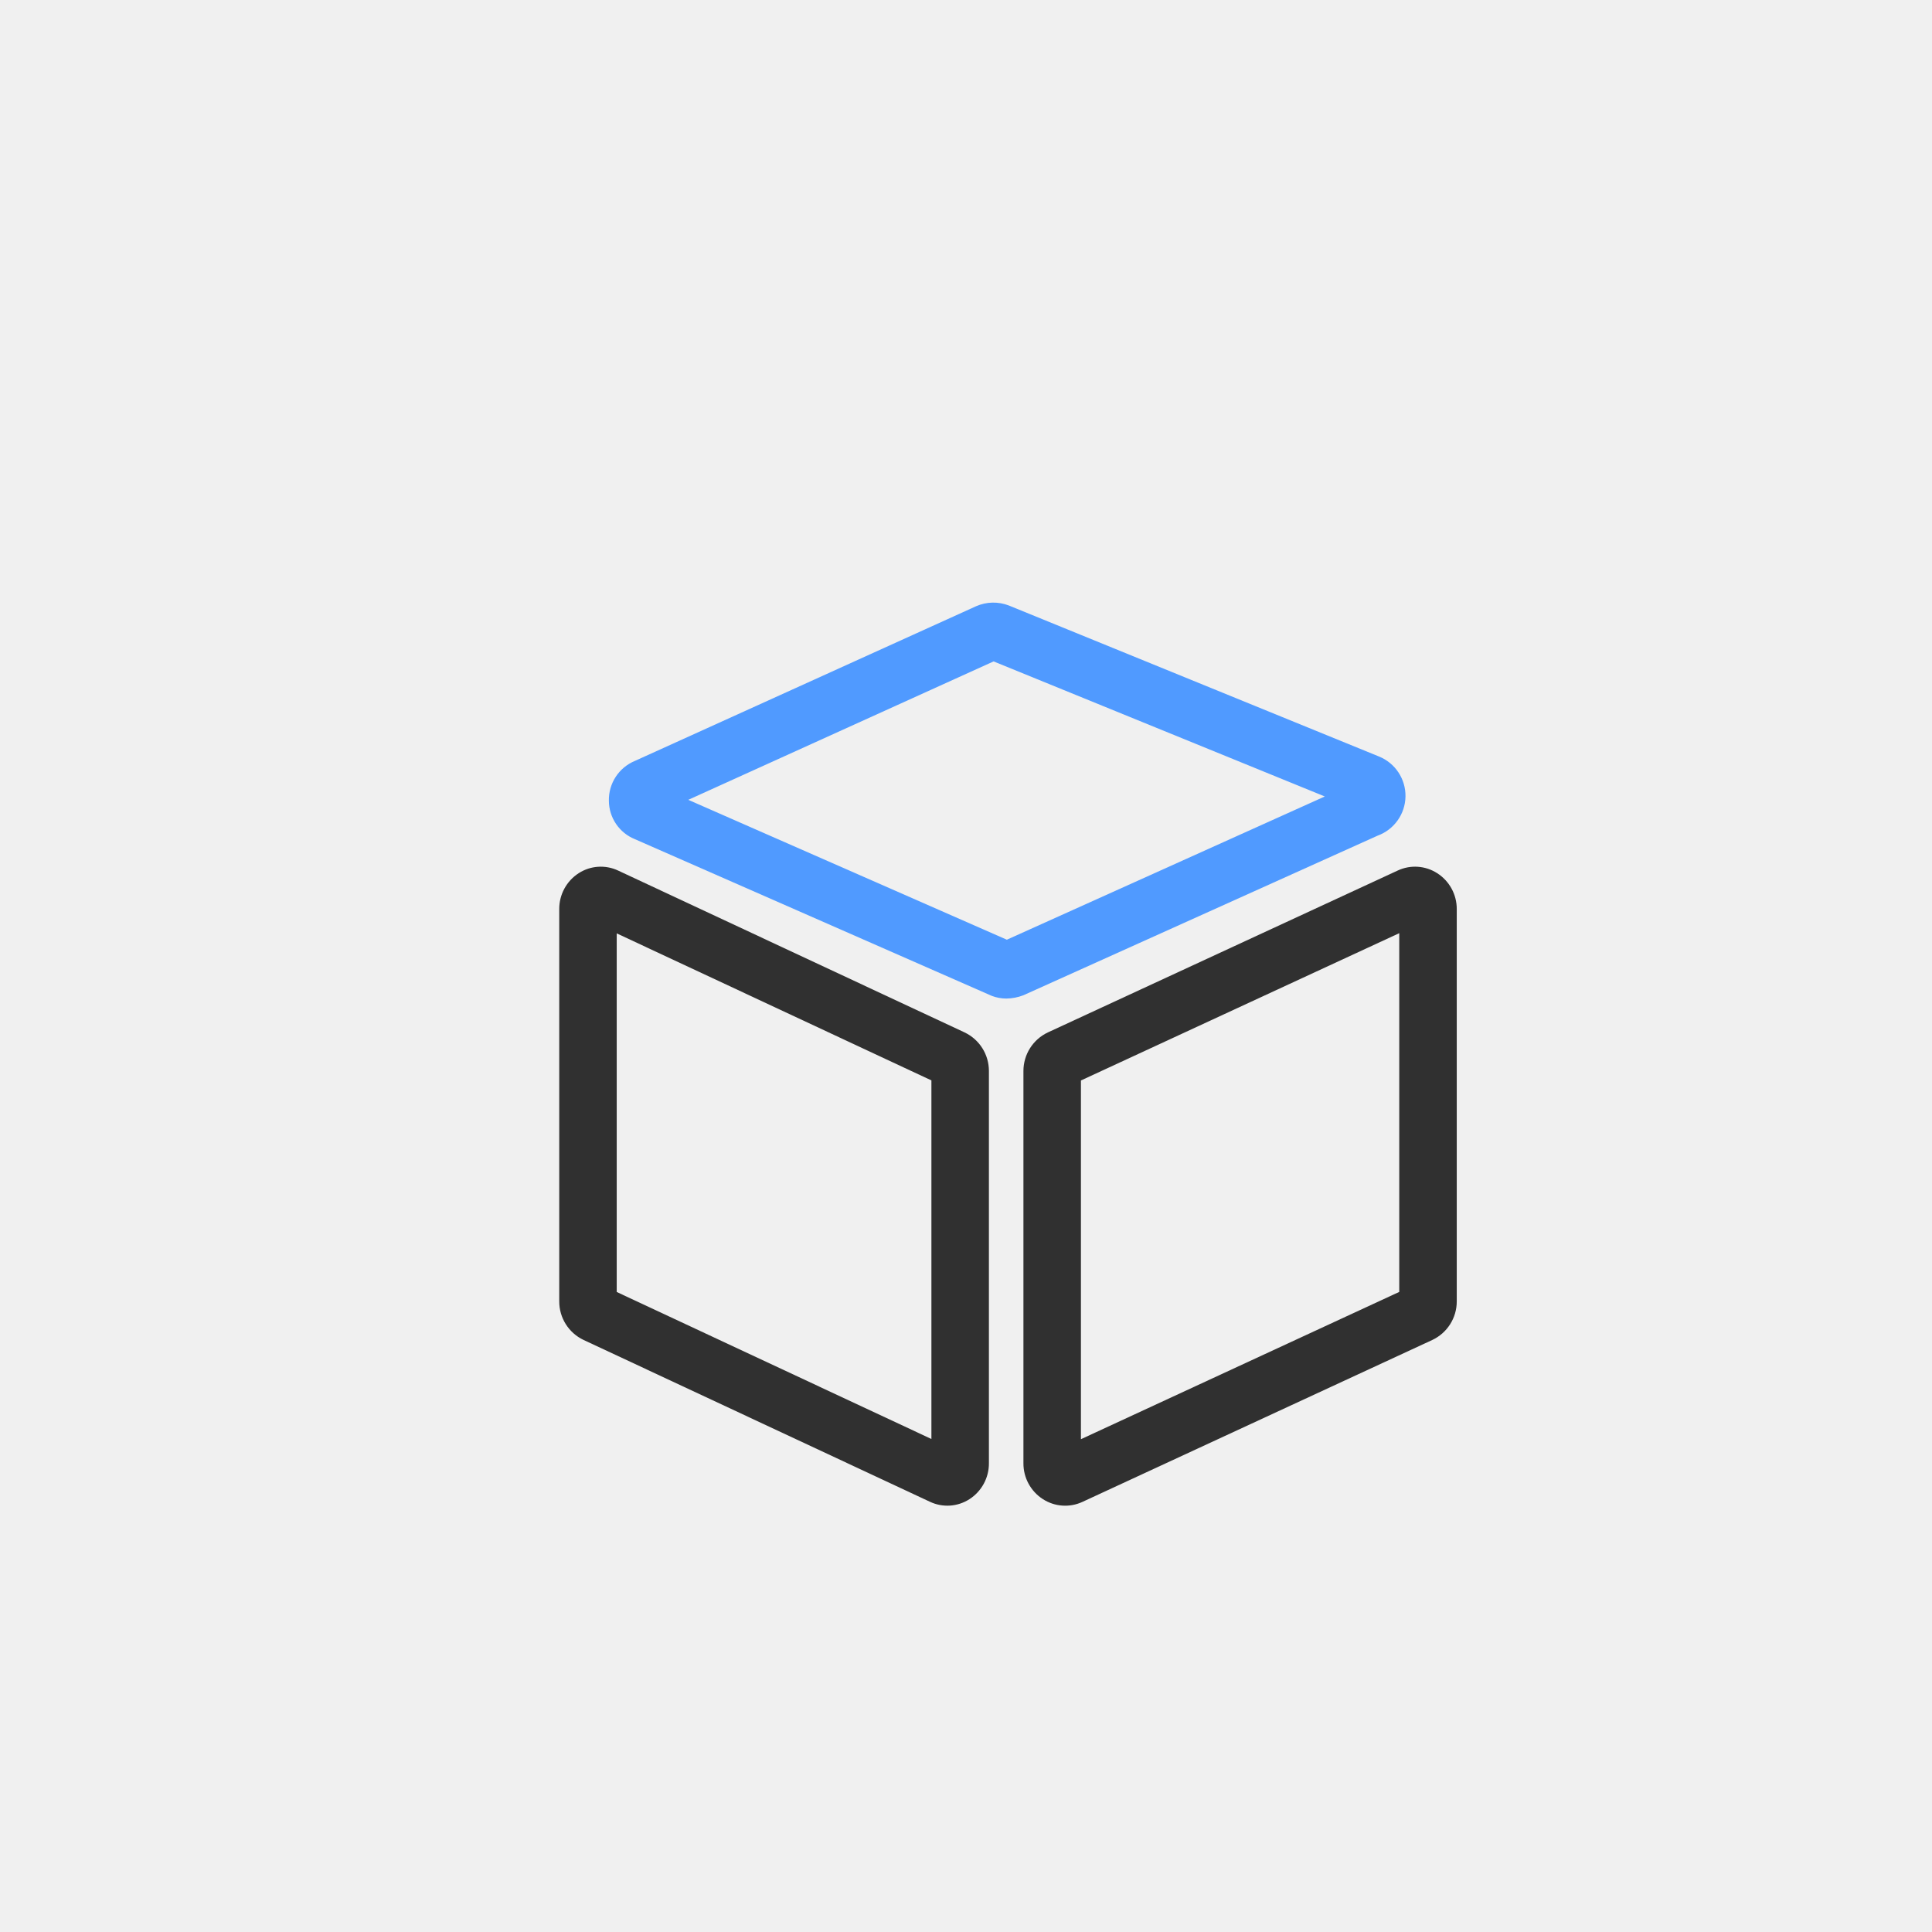
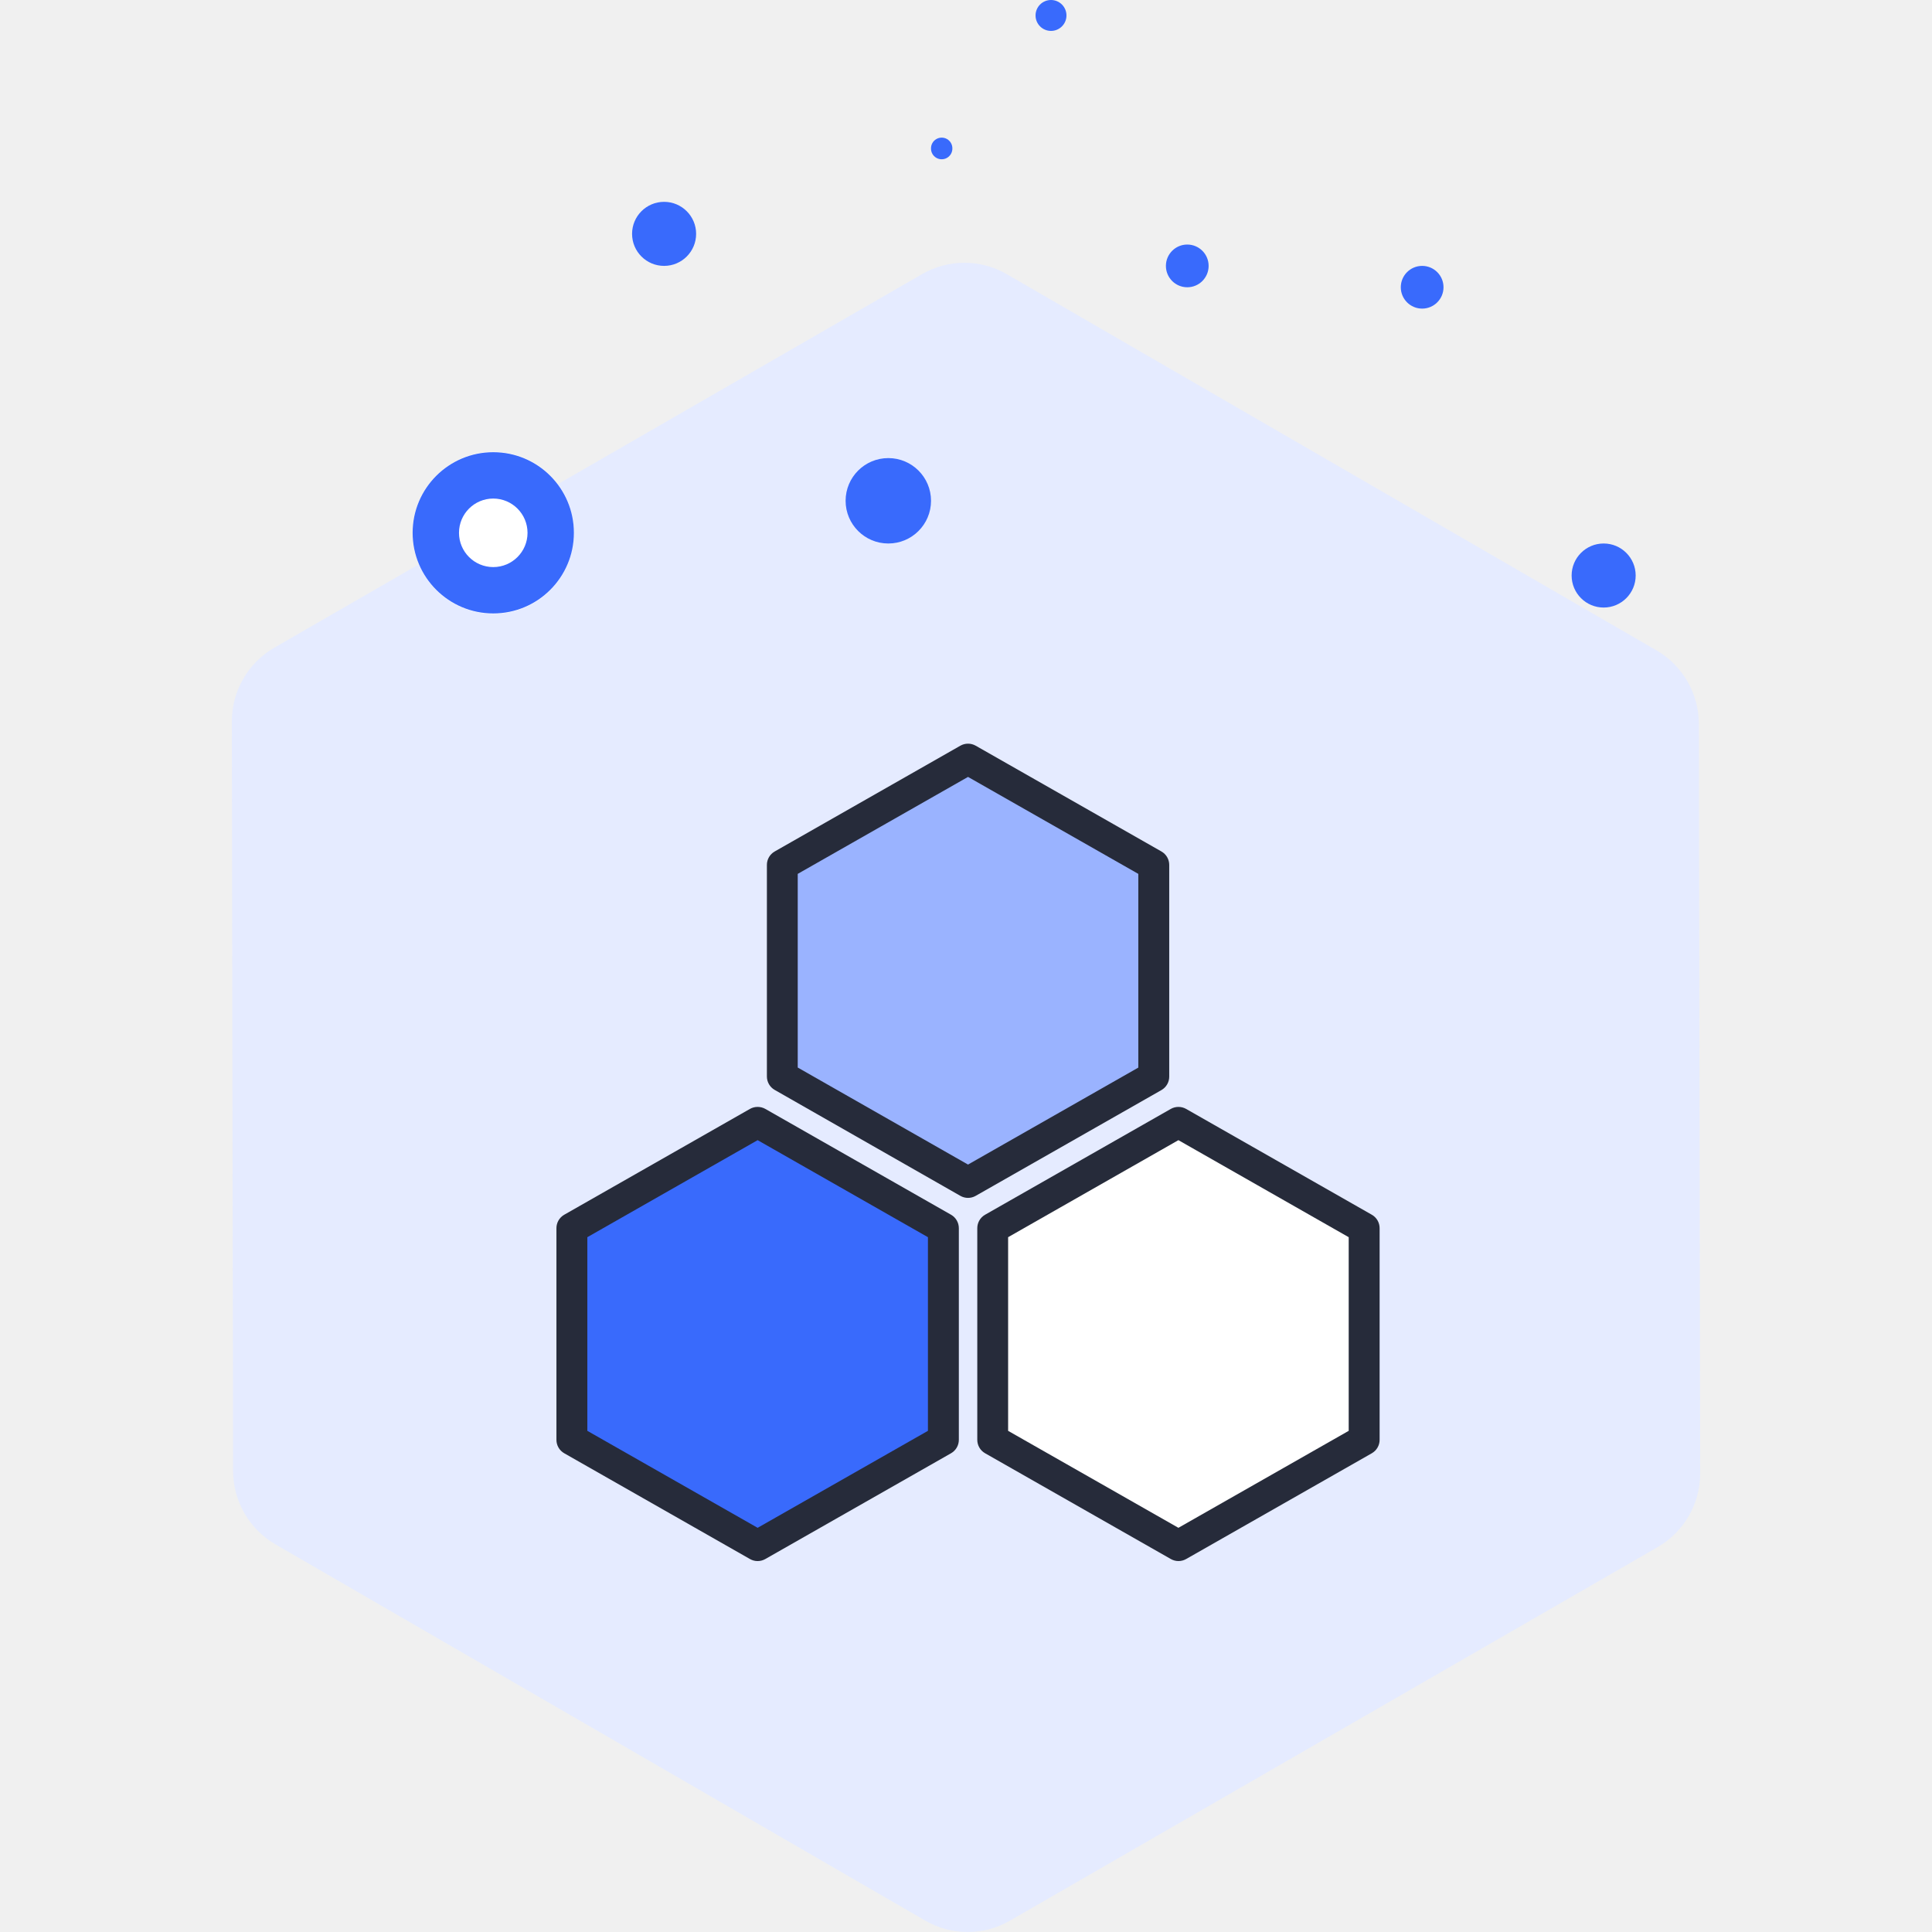
- <svg xmlns="http://www.w3.org/2000/svg" t="1770804271886" class="icon" viewBox="0 0 1024 1024" version="1.1" p-id="7744" width="200" height="200">
-   <path d="M511.281 547.218L327.607 461.41a21.614 21.614 0 0 0-20.834 1.365 22.491 22.491 0 0 0-10.362 19.09V689.737a22.552 22.552 0 0 0 12.849 20.443l183.674 85.809a21.589 21.589 0 0 0 20.846-1.365 22.491 22.491 0 0 0 10.362-19.09V567.662a22.577 22.577 0 0 0-12.861-20.443z m-17.615 215.479l-166.79-77.922V494.714l166.79 77.922z m268.093-299.874a21.699 21.699 0 0 0-20.931-1.426l-185.417 85.797a22.577 22.577 0 0 0-12.971 20.48v207.872a22.455 22.455 0 0 0 10.338 19.042 21.76 21.76 0 0 0 20.919 1.451l185.442-85.821a22.552 22.552 0 0 0 12.971-20.468V481.865a22.455 22.455 0 0 0-10.35-19.042zM741.632 684.739l-168.716 78.068V572.672l168.716-78.068z" fill="#303030" p-id="7745" />
-   <path d="M533.37 529.25a21.504 21.504 0 0 1-7.656-1.402l-0.731-0.317-188.465-82.749a22.053 22.053 0 0 1-13.8-20.358 22.345 22.345 0 0 1 13.824-21.138l180.858-81.993a22.772 22.772 0 0 1 17.31-0.366l196.145 80.018a22.479 22.479 0 0 1-0.695 41.972l-187.758 84.602a26.014 26.014 0 0 1-9.033 1.731z m-168.57-105.326l168.85 74.142L702.171 422.144 526.629 350.562z m-15.762 7.156l-0.354 0.158z m370.31-1.914l0.158 0.061zM348.002 416.549l0.731 0.329a6.912 6.912 0 0 0-0.731-0.329z m370.664-1.853a3.486 3.486 0 0 0-0.573 0.256z" fill="#509AFF" p-id="7746" />
+ <svg xmlns="http://www.w3.org/2000/svg" t="1770806940775" class="icon" viewBox="0 0 1024 1024" version="1.1" p-id="22581" width="200" height="200">
+   <path d="M877.953 344.695a45.097 45.097 0 0 1 22.471 38.961l0.696 397.205a45.056 45.056 0 0 1-22.536 39.141l-343.318 198.001a44.827 44.827 0 0 1-44.868-0.041l-344.4-199.41a45.113 45.113 0 0 1-22.462-38.953l-0.655-397.181a45.122 45.122 0 0 1 22.536-39.15l343.318-197.992a44.827 44.827 0 0 1 44.818 0z" fill="#E5EBFF" p-id="22582" />
+   <path d="M218.702 282.403a42.738 42.738 0 1 0 85.475 0 42.738 42.738 0 1 0-85.475 0Z" fill="#FFFFFF" p-id="22583" />
+   <path d="M261.439 264.241a18.162 18.162 0 1 0 18.162 18.162 18.186 18.186 0 0 0-18.162-18.162m0-24.576a42.738 42.738 0 1 1-42.738 42.738 42.738 42.738 0 0 1 42.738-42.738z" fill="#396AFC" p-id="22584" />
+   <path d="M335.012 123.953a16.974 16.974 0 1 0 33.948 0 16.974 16.974 0 1 0-33.948 0Z" fill="#396AFC" p-id="22585" />
+   <path d="M617.955 140.935a11.321 11.321 0 1 0 22.643 0 11.321 11.321 0 1 0-22.643 0Z" fill="#396AFC" p-id="22586" />
+   <path d="M557.056 8.192m-8.192 0a8.192 8.192 0 1 0 16.384 0 8.192 8.192 0 1 0-16.384 0Z" fill="#396AFC" p-id="22587" />
+   <path d="M499.114 78.684m-5.661 0a5.661 5.661 0 1 0 11.321 0 5.661 5.661 0 1 0-11.321 0Z" fill="#396AFC" p-id="22588" />
+   <path d="M753.77 152.248m-11.321 0a11.321 11.321 0 1 0 22.643 0 11.321 11.321 0 1 0-22.643 0Z" fill="#396AFC" p-id="22589" />
+   <path d="M448.192 265.429a22.634 22.634 0 1 0 45.269 0 22.634 22.634 0 1 0-45.269 0Z" fill="#396AFC" p-id="22590" />
+   <path d="M832.995 305.037a16.974 16.974 0 1 0 33.948 0 16.974 16.974 0 1 0-33.948 0Z" fill="#396AFC" p-id="22591" />
+   <path d="M611.516 458.416v112.23L513.065 626.712l-98.451-56.099V458.416l98.46-56.066z" fill="#9AB3FF" p-id="22592" />
+   <path d="M513.073 394.158a8.192 8.192 0 0 1 4.055 1.073l98.451 56.066a8.192 8.192 0 0 1 4.137 7.119v112.23a8.192 8.192 0 0 1-4.137 7.119l-98.451 56.066a8.192 8.192 0 0 1-8.11 0l-98.451-56.173a8.192 8.192 0 0 1-4.096-7.119V458.416a8.192 8.192 0 0 1 4.137-7.119l98.41-56.066a8.192 8.192 0 0 1 4.055-1.073z m90.259 69.018l-90.259-51.397-90.259 51.397v102.638l90.259 51.429 90.259-51.397z" fill="#262B3A" p-id="22593" />
+   <path d="M500.007 650.977v112.165l-98.451 56.066-98.443-56.066V650.977l98.451-56.099z" fill="#396AFC" p-id="22594" />
+   <path d="M401.563 586.686a8.192 8.192 0 0 1 4.096 1.073l98.451 56.099a8.192 8.192 0 0 1 4.096 7.119v112.165a8.192 8.192 0 0 1-4.137 7.119l-98.451 56.066a8.192 8.192 0 0 1-8.11 0l-98.451-56.066a8.192 8.192 0 0 1-4.137-7.119V650.977a8.192 8.192 0 0 1 4.096-7.119l98.451-56.099a8.192 8.192 0 0 1 4.096-1.073z m90.259 69.05l-90.259-51.429-90.259 51.429v102.638l90.259 51.397 90.259-51.397z" fill="#262B3A" p-id="22595" />
+   <path d="M723.042 650.977v112.165L624.582 819.2l-98.435-56.058V650.977l98.435-56.099z" fill="#FFFFFF" p-id="22596" />
+   <path d="M624.582 586.686a8.192 8.192 0 0 1 4.096 1.073l98.451 56.099a8.192 8.192 0 0 1 4.096 7.119v112.165a8.192 8.192 0 0 1-4.137 7.119l-98.41 56.058a8.192 8.192 0 0 1-8.11 0l-98.451-56.066a8.192 8.192 0 0 1-4.137-7.119V650.977a8.192 8.192 0 0 1 4.096-7.119l98.451-56.099a8.192 8.192 0 0 1 4.055-1.073z m90.259 69.05l-90.259-51.429-90.259 51.429v102.638l90.259 51.397 90.259-51.397z" fill="#262B3A" p-id="22597" />
</svg>
